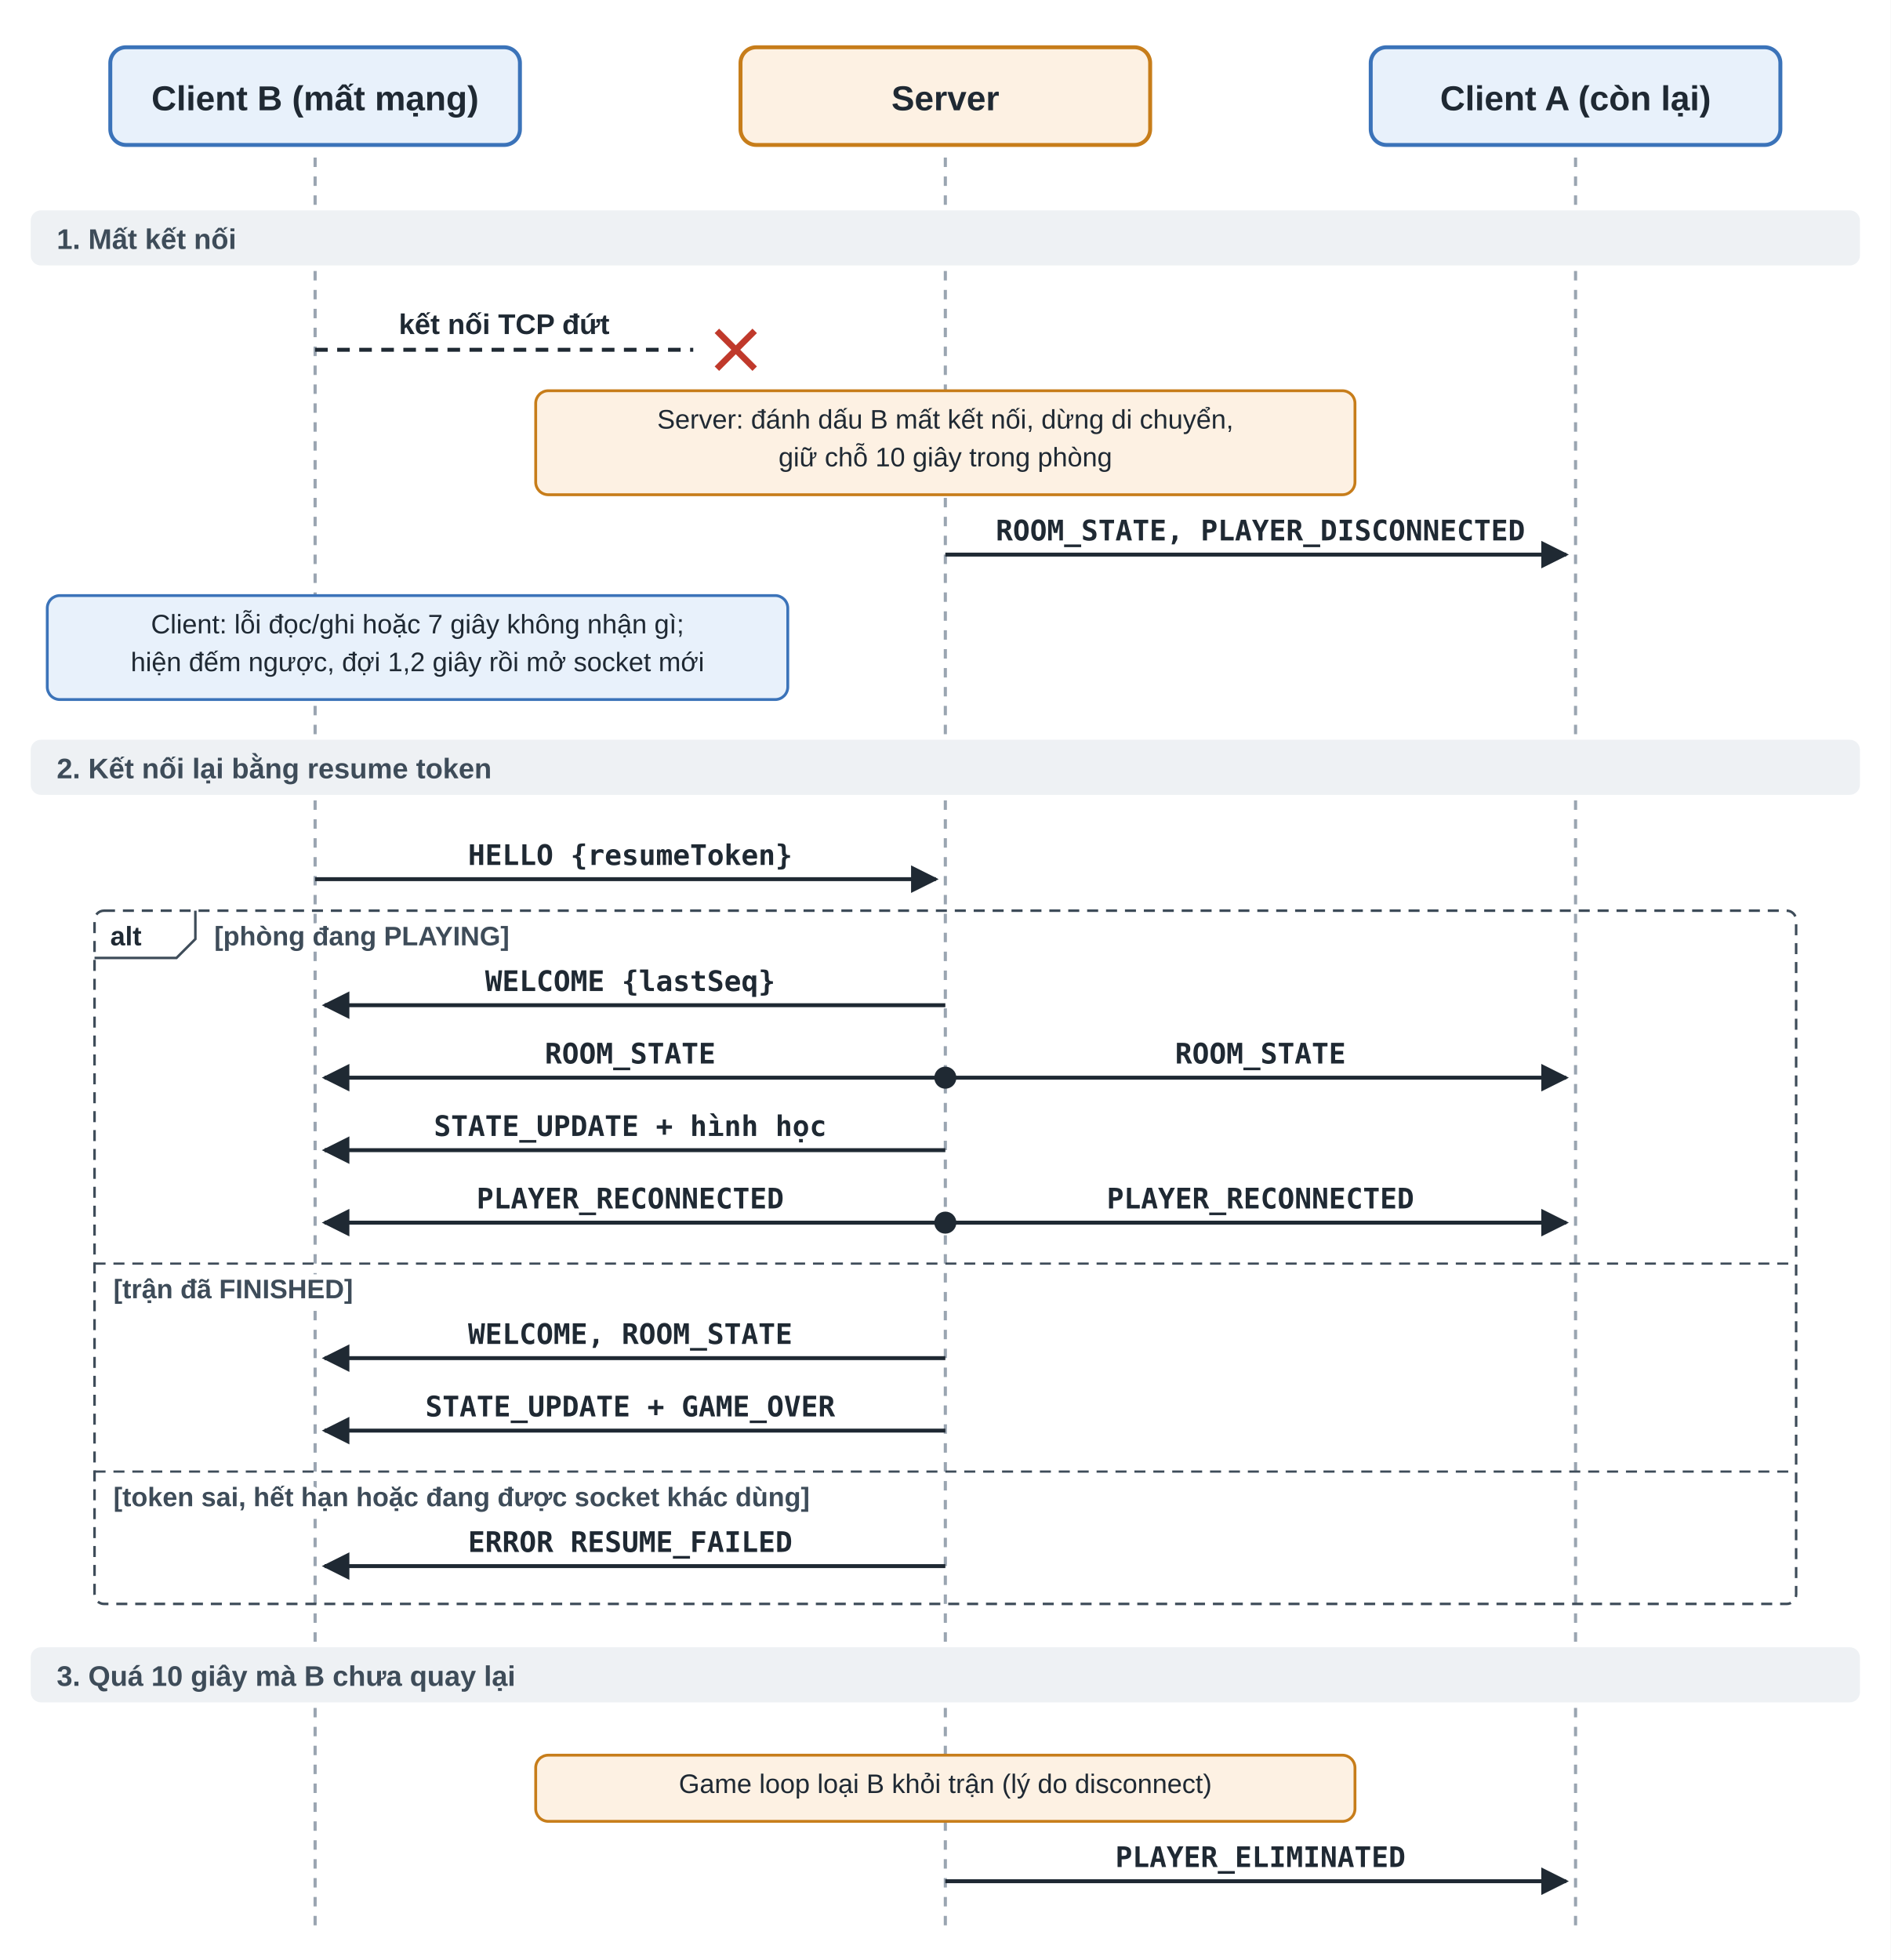
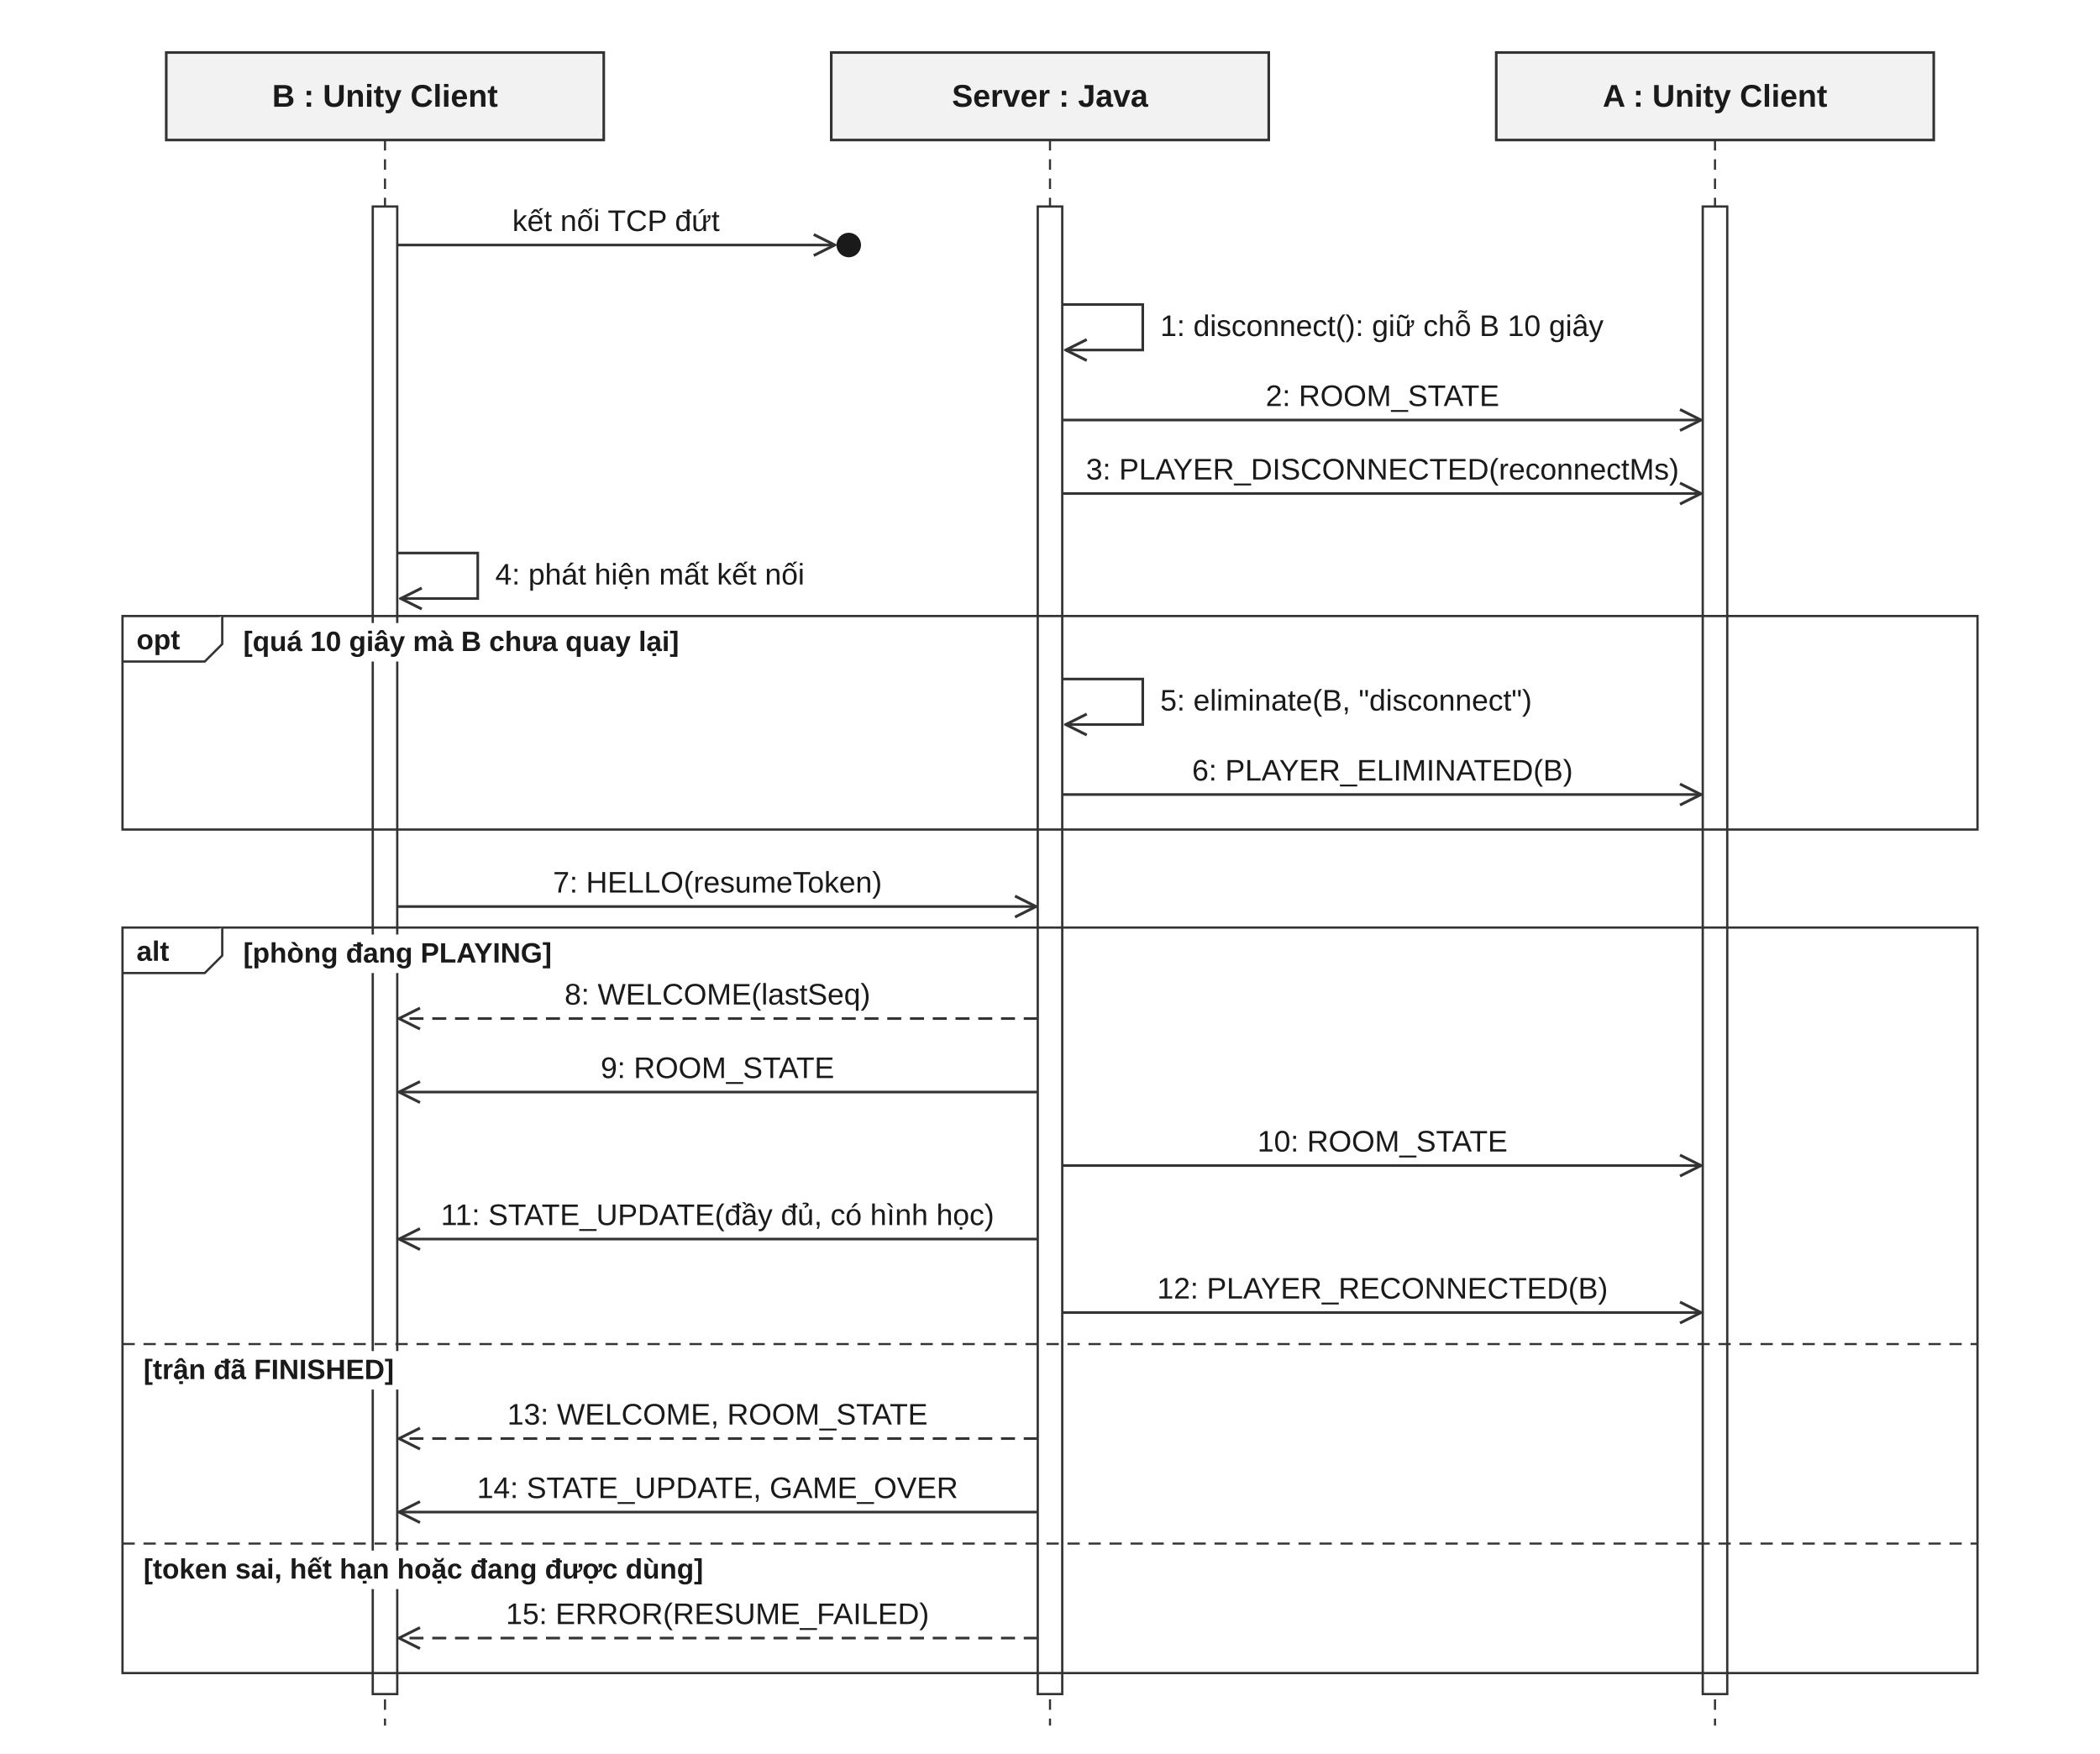
- <svg xmlns="http://www.w3.org/2000/svg" width="1200" height="1244" viewBox="0 0 1200 1244" font-family="Segoe UI, Arial, sans-serif">
+ <svg xmlns="http://www.w3.org/2000/svg" width="1200" height="1002" viewBox="0 0 1200 1002" font-family="Arial, Helvetica, sans-serif">
  <defs>
-     <marker id="head" viewBox="0 0 10 10" refX="9" refY="5" markerWidth="7" markerHeight="7" orient="auto-start-reverse">
-       <path d="M0,0 L10,5 L0,10 z" fill="#1f2933" />
+     <marker id="open" viewBox="0 0 14 14" refX="13" refY="7" markerWidth="14" markerHeight="14" markerUnits="userSpaceOnUse" orient="auto">
+       <path d="M1,1 L13,7 L1,13" fill="none" stroke="#333333" stroke-width="1.6" />
    </marker>
  </defs>
-   <rect width="1200" height="1244" fill="#ffffff" />
-   <line x1="1000" y1="100" x2="1000" y2="1224" stroke="#9aa5b1" stroke-width="2" stroke-dasharray="6 6" />
-   <line x1="600" y1="100" x2="600" y2="1224" stroke="#9aa5b1" stroke-width="2" stroke-dasharray="6 6" />
-   <line x1="200" y1="100" x2="200" y2="1224" stroke="#9aa5b1" stroke-width="2" stroke-dasharray="6 6" />
-   <rect x="70" y="30" width="260" height="62" rx="10" fill="#e8f1fb" stroke="#3b73b9" stroke-width="2.5" />
-   <text x="200" y="70" text-anchor="middle" font-size="22" font-weight="700" fill="#1f2933">Client B (mất mạng)</text>
-   <rect x="470" y="30" width="260" height="62" rx="10" fill="#fdf1e3" stroke="#c77d1a" stroke-width="2.5" />
-   <text x="600" y="70" text-anchor="middle" font-size="22" font-weight="700" fill="#1f2933">Server</text>
-   <rect x="870" y="30" width="260" height="62" rx="10" fill="#e8f1fb" stroke="#3b73b9" stroke-width="2.5" />
-   <text x="1000" y="70" text-anchor="middle" font-size="22" font-weight="700" fill="#1f2933">Client A (còn lại)</text>
-   <rect x="20" y="134" width="1160" height="34" rx="6" fill="#eef1f4" stroke="#eef1f4" stroke-width="1" />
-   <text x="36" y="158" text-anchor="start" font-size="18" font-weight="700" fill="#3e4c59">1. Mất kết nối</text>
-   <line x1="200" y1="222" x2="440" y2="222" stroke="#1f2933" stroke-width="2.5" stroke-dasharray="8 6" />
-   <path d="M455,210 l24,24 M479,210 l-24,24" stroke="#c0392b" stroke-width="4" />
-   <text x="320" y="212" text-anchor="middle" font-size="18" font-weight="600" fill="#1f2933">kết nối TCP đứt</text>
-   <rect x="340.0" y="248" width="520" height="66" rx="8" fill="#fdf1e3" stroke="#c77d1a" stroke-width="1.8" />
-   <text x="600.0" y="272" text-anchor="middle" font-size="17" font-weight="400" fill="#1f2933">Server: đánh dấu B mất kết nối, dừng di chuyển,</text>
-   <text x="600.0" y="296" text-anchor="middle" font-size="17" font-weight="400" fill="#1f2933">giữ chỗ 10 giây trong phòng</text>
-   <path d="M600,352 H994" fill="none" stroke="#1f2933" stroke-width="2.5" marker-end="url(#head)" />
-   <text x="800.0" y="343" text-anchor="middle" font-size="18" font-weight="600" font-family="Consolas, monospace" fill="#1f2933">ROOM_STATE, PLAYER_DISCONNECTED</text>
-   <rect x="30" y="378" width="470" height="66" rx="8" fill="#e8f1fb" stroke="#3b73b9" stroke-width="1.8" />
-   <text x="265.0" y="402" text-anchor="middle" font-size="17" font-weight="400" fill="#1f2933">Client: lỗi đọc/ghi hoặc 7 giây không nhận gì;</text>
-   <text x="265.0" y="426" text-anchor="middle" font-size="17" font-weight="400" fill="#1f2933">hiện đếm ngược, đợi 1,2 giây rồi mở socket mới</text>
-   <rect x="20" y="470" width="1160" height="34" rx="6" fill="#eef1f4" stroke="#eef1f4" stroke-width="1" />
-   <text x="36" y="494" text-anchor="start" font-size="18" font-weight="700" fill="#3e4c59">2. Kết nối lại bằng resume token</text>
-   <path d="M200,558 H594" fill="none" stroke="#1f2933" stroke-width="2.5" marker-end="url(#head)" />
-   <text x="400.0" y="549" text-anchor="middle" font-size="18" font-weight="600" font-family="Consolas, monospace" fill="#1f2933">HELLO {resumeToken}</text>
-   <path d="M600,638 H206" fill="none" stroke="#1f2933" stroke-width="2.5" marker-end="url(#head)" />
-   <text x="400.0" y="629" text-anchor="middle" font-size="18" font-weight="600" font-family="Consolas, monospace" fill="#1f2933">WELCOME {lastSeq}</text>
-   <path d="M600,684 H206" fill="none" stroke="#1f2933" stroke-width="2.5" marker-end="url(#head)" />
-   <text x="400.0" y="675" text-anchor="middle" font-size="18" font-weight="600" font-family="Consolas, monospace" fill="#1f2933">ROOM_STATE</text>
-   <path d="M600,684 H994" fill="none" stroke="#1f2933" stroke-width="2.5" marker-end="url(#head)" />
-   <text x="800.0" y="675" text-anchor="middle" font-size="18" font-weight="600" font-family="Consolas, monospace" fill="#1f2933">ROOM_STATE</text>
-   <circle cx="600" cy="684" r="7" fill="#1f2933" />
-   <path d="M600,730 H206" fill="none" stroke="#1f2933" stroke-width="2.5" marker-end="url(#head)" />
-   <text x="400.0" y="721" text-anchor="middle" font-size="18" font-weight="600" font-family="Consolas, monospace" fill="#1f2933">STATE_UPDATE + hình học</text>
-   <path d="M600,776 H206" fill="none" stroke="#1f2933" stroke-width="2.5" marker-end="url(#head)" />
-   <text x="400.0" y="767" text-anchor="middle" font-size="18" font-weight="600" font-family="Consolas, monospace" fill="#1f2933">PLAYER_RECONNECTED</text>
-   <path d="M600,776 H994" fill="none" stroke="#1f2933" stroke-width="2.5" marker-end="url(#head)" />
-   <text x="800.0" y="767" text-anchor="middle" font-size="18" font-weight="600" font-family="Consolas, monospace" fill="#1f2933">PLAYER_RECONNECTED</text>
-   <circle cx="600" cy="776" r="7" fill="#1f2933" />
-   <path d="M600,862 H206" fill="none" stroke="#1f2933" stroke-width="2.5" marker-end="url(#head)" />
-   <text x="400.0" y="853" text-anchor="middle" font-size="18" font-weight="600" font-family="Consolas, monospace" fill="#1f2933">WELCOME, ROOM_STATE</text>
-   <path d="M600,908 H206" fill="none" stroke="#1f2933" stroke-width="2.5" marker-end="url(#head)" />
-   <text x="400.0" y="899" text-anchor="middle" font-size="18" font-weight="600" font-family="Consolas, monospace" fill="#1f2933">STATE_UPDATE + GAME_OVER</text>
-   <path d="M600,994 H206" fill="none" stroke="#1f2933" stroke-width="2.5" marker-end="url(#head)" />
-   <text x="400.0" y="985" text-anchor="middle" font-size="18" font-weight="600" font-family="Consolas, monospace" fill="#1f2933">ERROR RESUME_FAILED</text>
-   <rect x="60" y="578" width="1080" height="440" rx="6" fill="none" stroke="#3e4c59" stroke-width="1.6" stroke-dasharray="7 5" />
-   <path d="M60,608 H112 L124,596 V578" fill="#ffffff" stroke="#3e4c59" stroke-width="1.6" />
-   <text x="70" y="600" text-anchor="start" font-size="17" font-weight="700" fill="#1f2933">alt</text>
-   <text x="136" y="600" text-anchor="start" font-size="17" font-weight="600" stroke="#ffffff" stroke-width="7" stroke-linejoin="round" paint-order="stroke" fill="#3e4c59">[phòng đang PLAYING]</text>
-   <line x1="60" y1="802" x2="1140" y2="802" stroke="#3e4c59" stroke-width="1.4" stroke-dasharray="7 5" />
-   <text x="72" y="824" text-anchor="start" font-size="17" font-weight="600" stroke="#ffffff" stroke-width="7" stroke-linejoin="round" paint-order="stroke" fill="#3e4c59">[trận đã FINISHED]</text>
-   <line x1="60" y1="934" x2="1140" y2="934" stroke="#3e4c59" stroke-width="1.4" stroke-dasharray="7 5" />
-   <text x="72" y="956" text-anchor="start" font-size="17" font-weight="600" stroke="#ffffff" stroke-width="7" stroke-linejoin="round" paint-order="stroke" fill="#3e4c59">[token sai, hết hạn hoặc đang được socket khác dùng]</text>
-   <rect x="20" y="1046" width="1160" height="34" rx="6" fill="#eef1f4" stroke="#eef1f4" stroke-width="1" />
-   <text x="36" y="1070" text-anchor="start" font-size="18" font-weight="700" fill="#3e4c59">3. Quá 10 giây mà B chưa quay lại</text>
-   <rect x="340.0" y="1114" width="520" height="42" rx="8" fill="#fdf1e3" stroke="#c77d1a" stroke-width="1.8" />
-   <text x="600.0" y="1138" text-anchor="middle" font-size="17" font-weight="400" fill="#1f2933">Game loop loại B khỏi trận (lý do disconnect)</text>
-   <path d="M600,1194 H994" fill="none" stroke="#1f2933" stroke-width="2.5" marker-end="url(#head)" />
-   <text x="800.0" y="1185" text-anchor="middle" font-size="18" font-weight="600" font-family="Consolas, monospace" fill="#1f2933">PLAYER_ELIMINATED</text>
+   <rect width="1200" height="1002" fill="#ffffff" />
+   <line x1="220" y1="80" x2="220" y2="986" stroke="#333333" stroke-width="1.2" stroke-dasharray="6 5" />
+   <rect x="213" y="118" width="14" height="850" fill="#ffffff" stroke="#333333" stroke-width="1.3" />
+   <line x1="600" y1="80" x2="600" y2="986" stroke="#333333" stroke-width="1.2" stroke-dasharray="6 5" />
+   <rect x="593" y="118" width="14" height="850" fill="#ffffff" stroke="#333333" stroke-width="1.3" />
+   <line x1="980" y1="80" x2="980" y2="986" stroke="#333333" stroke-width="1.2" stroke-dasharray="6 5" />
+   <rect x="973" y="118" width="14" height="850" fill="#ffffff" stroke="#333333" stroke-width="1.3" />
+   <rect x="95" y="30" width="250" height="50" rx="0" fill="#f2f2f2" stroke="#333333" stroke-width="1.5" />
+   <text x="220" y="61" text-anchor="middle" font-size="18" font-weight="700" fill="#1a1a1a">B : Unity Client</text>
+   <rect x="475" y="30" width="250" height="50" rx="0" fill="#f2f2f2" stroke="#333333" stroke-width="1.5" />
+   <text x="600" y="61" text-anchor="middle" font-size="18" font-weight="700" fill="#1a1a1a">Server : Java</text>
+   <rect x="855" y="30" width="250" height="50" rx="0" fill="#f2f2f2" stroke="#333333" stroke-width="1.5" />
+   <text x="980" y="61" text-anchor="middle" font-size="18" font-weight="700" fill="#1a1a1a">A : Unity Client</text>
+   <path d="M227,140 H477" fill="none" stroke="#333333" stroke-width="1.5" marker-end="url(#open)" />
+   <circle cx="485" cy="140" r="7" fill="#1a1a1a" />
+   <text x="352" y="132" text-anchor="middle" font-size="17" font-weight="400" fill="#1a1a1a">kết nối TCP đứt</text>
+   <path d="M607,174 H653 V200 H609" fill="none" stroke="#333333" stroke-width="1.5" marker-end="url(#open)" />
+   <text x="663" y="192" text-anchor="start" font-size="17" font-weight="400" stroke="#ffffff" stroke-width="6" stroke-linejoin="round" paint-order="stroke" fill="#1a1a1a">1: disconnect(): giữ chỗ B 10 giây</text>
+   <path d="M607,240 H972" fill="none" stroke="#333333" stroke-width="1.5" marker-end="url(#open)" />
+   <text x="790.0" y="232" text-anchor="middle" font-size="17" font-weight="400" fill="#1a1a1a">2: ROOM_STATE</text>
+   <path d="M607,282 H972" fill="none" stroke="#333333" stroke-width="1.5" marker-end="url(#open)" />
+   <text x="790.0" y="274" text-anchor="middle" font-size="17" font-weight="400" fill="#1a1a1a">3: PLAYER_DISCONNECTED(reconnectMs)</text>
+   <path d="M227,316 H273 V342 H229" fill="none" stroke="#333333" stroke-width="1.5" marker-end="url(#open)" />
+   <text x="283" y="334" text-anchor="start" font-size="17" font-weight="400" stroke="#ffffff" stroke-width="6" stroke-linejoin="round" paint-order="stroke" fill="#1a1a1a">4: phát hiện mất kết nối</text>
+   <path d="M607,388 H653 V414 H609" fill="none" stroke="#333333" stroke-width="1.5" marker-end="url(#open)" />
+   <text x="663" y="406" text-anchor="start" font-size="17" font-weight="400" stroke="#ffffff" stroke-width="6" stroke-linejoin="round" paint-order="stroke" fill="#1a1a1a">5: eliminate(B, "disconnect")</text>
+   <path d="M607,454 H972" fill="none" stroke="#333333" stroke-width="1.5" marker-end="url(#open)" />
+   <text x="790.0" y="446" text-anchor="middle" font-size="17" font-weight="400" fill="#1a1a1a">6: PLAYER_ELIMINATED(B)</text>
+   <rect x="70" y="352" width="1060" height="122" rx="0" fill="none" stroke="#333333" stroke-width="1.3" />
+   <path d="M70,378 H117 L127,368 V352" fill="#ffffff" stroke="#333333" stroke-width="1.3" />
+   <text x="78" y="371" text-anchor="start" font-size="16" font-weight="700" fill="#1a1a1a">opt</text>
+   <rect x="135" y="356" width="315.2" height="22" fill="#ffffff" />
+   <text x="139" y="372" text-anchor="start" font-size="16" font-weight="700" fill="#1a1a1a">[quá 10 giây mà B chưa quay lại]</text>
+   <path d="M227,518 H592" fill="none" stroke="#333333" stroke-width="1.5" marker-end="url(#open)" />
+   <text x="410.0" y="510" text-anchor="middle" font-size="17" font-weight="400" fill="#1a1a1a">7: HELLO(resumeToken)</text>
+   <path d="M593,582 H228" fill="none" stroke="#333333" stroke-width="1.5" stroke-dasharray="8 5" marker-end="url(#open)" />
+   <text x="410.0" y="574" text-anchor="middle" font-size="17" font-weight="400" fill="#1a1a1a">8: WELCOME(lastSeq)</text>
+   <path d="M593,624 H228" fill="none" stroke="#333333" stroke-width="1.5" marker-end="url(#open)" />
+   <text x="410.0" y="616" text-anchor="middle" font-size="17" font-weight="400" fill="#1a1a1a">9: ROOM_STATE</text>
+   <path d="M607,666 H972" fill="none" stroke="#333333" stroke-width="1.5" marker-end="url(#open)" />
+   <text x="790.0" y="658" text-anchor="middle" font-size="17" font-weight="400" fill="#1a1a1a">10: ROOM_STATE</text>
+   <path d="M593,708 H228" fill="none" stroke="#333333" stroke-width="1.5" marker-end="url(#open)" />
+   <text x="410.0" y="700" text-anchor="middle" font-size="17" font-weight="400" fill="#1a1a1a">11: STATE_UPDATE(đầy đủ, có hình học)</text>
+   <path d="M607,750 H972" fill="none" stroke="#333333" stroke-width="1.5" marker-end="url(#open)" />
+   <text x="790.0" y="742" text-anchor="middle" font-size="17" font-weight="400" fill="#1a1a1a">12: PLAYER_RECONNECTED(B)</text>
+   <path d="M593,822 H228" fill="none" stroke="#333333" stroke-width="1.5" stroke-dasharray="8 5" marker-end="url(#open)" />
+   <text x="410.0" y="814" text-anchor="middle" font-size="17" font-weight="400" fill="#1a1a1a">13: WELCOME, ROOM_STATE</text>
+   <path d="M593,864 H228" fill="none" stroke="#333333" stroke-width="1.5" marker-end="url(#open)" />
+   <text x="410.0" y="856" text-anchor="middle" font-size="17" font-weight="400" fill="#1a1a1a">14: STATE_UPDATE, GAME_OVER</text>
+   <path d="M593,936 H228" fill="none" stroke="#333333" stroke-width="1.5" stroke-dasharray="8 5" marker-end="url(#open)" />
+   <text x="410.0" y="928" text-anchor="middle" font-size="17" font-weight="400" fill="#1a1a1a">15: ERROR(RESUME_FAILED)</text>
+   <rect x="70" y="530" width="1060" height="426" rx="0" fill="none" stroke="#333333" stroke-width="1.3" />
+   <path d="M70,556 H117 L127,546 V530" fill="#ffffff" stroke="#333333" stroke-width="1.3" />
+   <text x="78" y="549" text-anchor="start" font-size="16" font-weight="700" fill="#1a1a1a">alt</text>
+   <rect x="135" y="534" width="200.0" height="22" fill="#ffffff" />
+   <text x="139" y="550" text-anchor="start" font-size="16" font-weight="700" fill="#1a1a1a">[phòng đang PLAYING]</text>
+   <line x1="70" y1="768" x2="1130" y2="768" stroke="#333333" stroke-width="1.2" stroke-dasharray="7 5" />
+   <rect x="78" y="772" width="180.8" height="22" fill="#ffffff" />
+   <text x="82" y="788" text-anchor="start" font-size="16" font-weight="700" fill="#1a1a1a">[trận đã FINISHED]</text>
+   <line x1="70" y1="882" x2="1130" y2="882" stroke="#333333" stroke-width="1.2" stroke-dasharray="7 5" />
+   <rect x="78" y="886" width="392.0" height="22" fill="#ffffff" />
+   <text x="82" y="902" text-anchor="start" font-size="16" font-weight="700" fill="#1a1a1a">[token sai, hết hạn hoặc đang được dùng]</text>
</svg>
